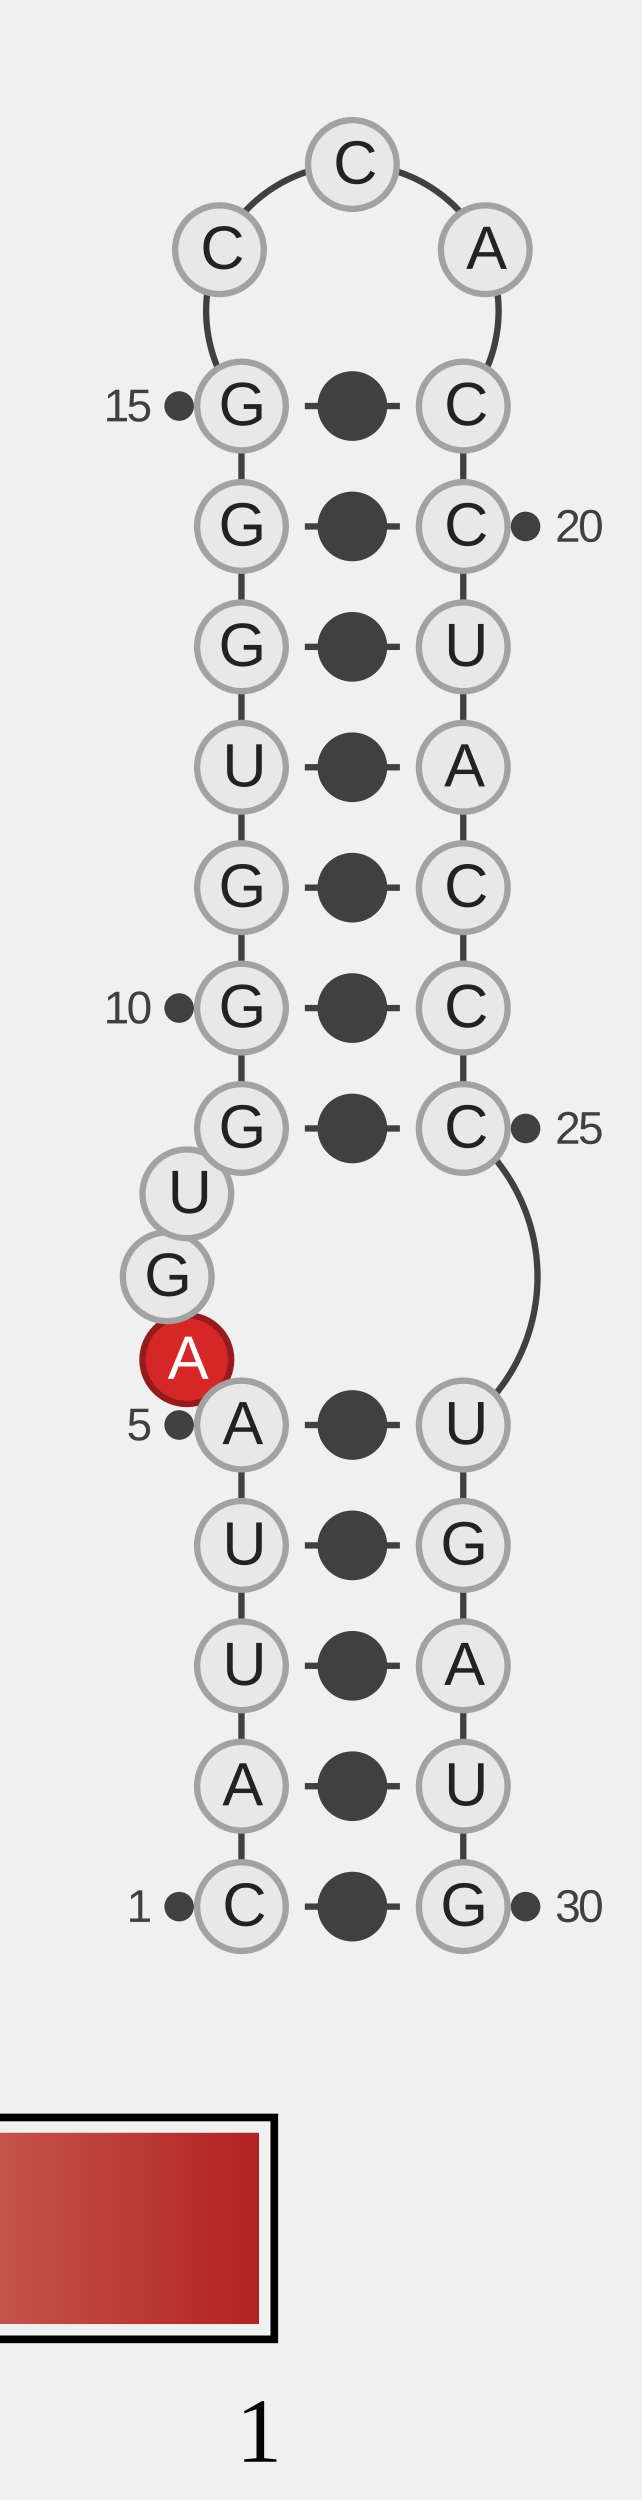
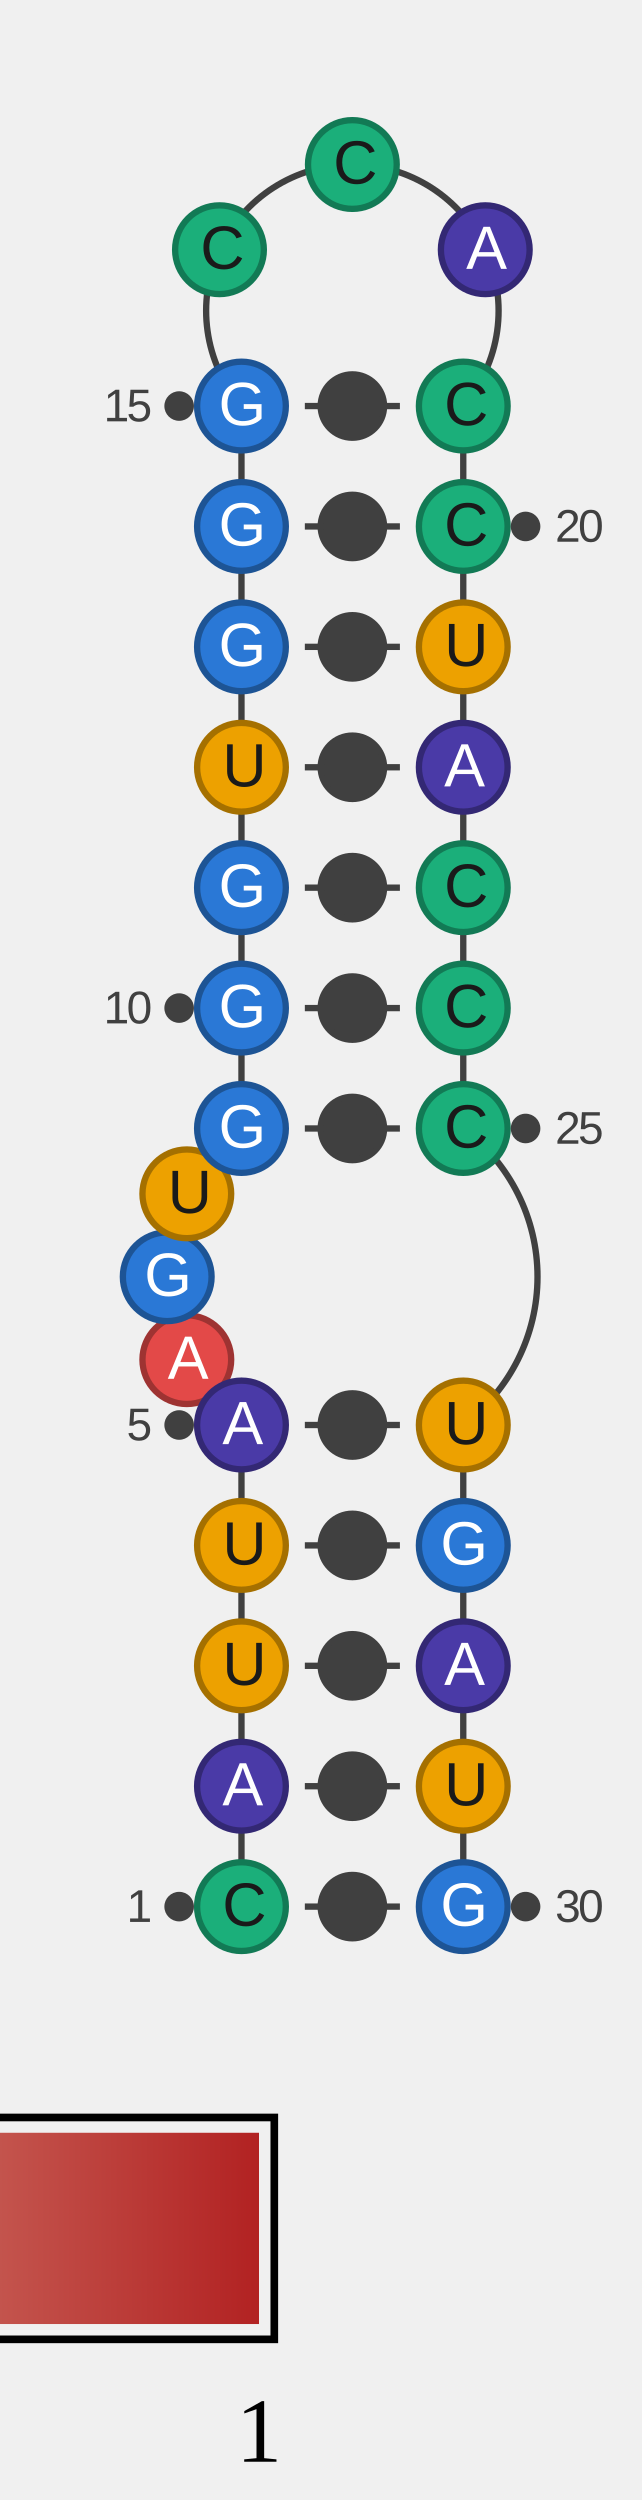
<svg xmlns="http://www.w3.org/2000/svg" width="83.854" height="326.773" viewBox="0 0 83.854 326.773">
  <path d="M 31.562 186.261 A 24.201 24.201 206.602 0 1 24.419 177.718" stroke="#404040" stroke-width="0.828" fill="none" />
  <path d="M 24.419 177.718 A 24.201 24.201 180.0 0 1 21.857 166.882" stroke="#404040" stroke-width="0.828" fill="none" />
  <path d="M 21.857 166.882 A 24.201 24.201 153.398 0 1 24.419 156.045" stroke="#404040" stroke-width="0.828" fill="none" />
  <path d="M 24.419 156.045 A 24.201 24.201 153.398 0 1 31.562 147.503" stroke="#404040" stroke-width="0.828" fill="none" />
  <path d="M 60.553 147.503 A 24.201 24.201 53.204 0 1 60.553 186.261" stroke="#404040" stroke-width="0.828" fill="none" />
  <g>
-     <circle cx="24.419" cy="177.718" r="5.798" stroke="#951b1c" stroke-width="0.828" fill="#d62728" />
+     <circle cx="24.419" cy="177.718" r="5.798" stroke="#9e3332" stroke-width="0.828" fill="#e34948" />
    <text x="21.919" y="180.218" style="fill:#ffffff;font-family:Arial;font-size:8;">A</text>
  </g>
  <g>
-     <circle cx="21.857" cy="166.882" r="5.798" stroke="#a2a2a2" stroke-width="0.828" fill="#e8e8e8" />
-     <text x="18.857" y="169.382" style="fill:#222222;font-family:Arial;font-size:8;">G</text>
-   </g>
-   <g>
-     <circle cx="24.419" cy="156.045" r="5.798" stroke="#a2a2a2" stroke-width="0.828" fill="#e8e8e8" />
-     <text x="21.919" y="158.545" style="fill:#222222;font-family:Arial;font-size:8;">U</text>
+     <circle cx="21.857" cy="166.882" r="5.798" stroke="#1d5495" stroke-width="0.828" fill="#2a78d6" />
+     <text x="18.857" y="169.382" style="fill:#ffffff;font-family:Arial;font-size:8;">G</text>
+   </g>
+   <g>
+     <circle cx="24.419" cy="156.045" r="5.798" stroke="#a57000" stroke-width="0.828" fill="#eda100" />
+     <text x="21.919" y="158.545" style="fill:#1a1a1a;font-family:Arial;font-size:8;">U</text>
  </g>
  <path d="M 31.562 53.074 A 19.113 19.113 155.338 0 1 28.688 32.641" stroke="#404040" stroke-width="0.828" fill="none" />
  <path d="M 28.688 32.641 A 19.113 19.113 155.338 0 1 46.058 21.503" stroke="#404040" stroke-width="0.828" fill="none" />
  <path d="M 46.058 21.503 A 19.113 19.113 90.0 0 1 63.428 32.641" stroke="#404040" stroke-width="0.828" fill="none" />
  <path d="M 63.428 32.641 A 19.113 19.113 24.662 0 1 60.553 53.074" stroke="#404040" stroke-width="0.828" fill="none" />
  <g>
-     <circle cx="28.688" cy="32.641" r="5.798" stroke="#a2a2a2" stroke-width="0.828" fill="#e8e8e8" />
-     <text x="26.188" y="35.141" style="fill:#222222;font-family:Arial;font-size:8;">C</text>
-   </g>
-   <g>
-     <circle cx="46.058" cy="21.503" r="5.798" stroke="#a2a2a2" stroke-width="0.828" fill="#e8e8e8" />
-     <text x="43.558" y="24.003" style="fill:#222222;font-family:Arial;font-size:8;">C</text>
-   </g>
-   <g>
-     <circle cx="63.428" cy="32.641" r="5.798" stroke="#a2a2a2" stroke-width="0.828" fill="#e8e8e8" />
-     <text x="60.928" y="35.141" style="fill:#222222;font-family:Arial;font-size:8;">A</text>
+     <circle cx="28.688" cy="32.641" r="5.798" stroke="#127a55" stroke-width="0.828" fill="#1baf7a" />
+     <text x="26.188" y="35.141" style="fill:#1a1a1a;font-family:Arial;font-size:8;">C</text>
+   </g>
+   <g>
+     <circle cx="46.058" cy="21.503" r="5.798" stroke="#127a55" stroke-width="0.828" fill="#1baf7a" />
+     <text x="43.558" y="24.003" style="fill:#1a1a1a;font-family:Arial;font-size:8;">C</text>
+   </g>
+   <g>
+     <circle cx="63.428" cy="32.641" r="5.798" stroke="#332874" stroke-width="0.828" fill="#4a3aa7" />
+     <text x="60.928" y="35.141" style="fill:#ffffff;font-family:Arial;font-size:8;">A</text>
  </g>
  <line x1="31.562" y1="243.415" x2="31.562" y2="239.273" stroke="#404040" stroke-width="0.828" />
  <line x1="31.562" y1="227.677" x2="31.562" y2="223.535" stroke="#404040" stroke-width="0.828" />
  <line x1="31.562" y1="211.939" x2="31.562" y2="207.797" stroke="#404040" stroke-width="0.828" />
  <line x1="31.562" y1="196.201" x2="31.562" y2="192.059" stroke="#404040" stroke-width="0.828" />
  <line x1="60.553" y1="192.059" x2="60.553" y2="196.201" stroke="#404040" stroke-width="0.828" />
  <line x1="60.553" y1="207.797" x2="60.553" y2="211.939" stroke="#404040" stroke-width="0.828" />
  <line x1="60.553" y1="223.535" x2="60.553" y2="227.677" stroke="#404040" stroke-width="0.828" />
  <line x1="60.553" y1="239.273" x2="60.553" y2="243.415" stroke="#404040" stroke-width="0.828" />
  <line x1="39.845" y1="249.213" x2="41.916" y2="249.213" stroke="#404040" stroke-width="0.828" />
  <circle cx="46.058" cy="249.213" r="4.142" stroke="#404040" stroke-width="0.828" fill="#404040" />
  <line x1="50.199" y1="249.213" x2="52.27" y2="249.213" stroke="#404040" stroke-width="0.828" />
  <g>
-     <circle cx="31.562" cy="249.213" r="5.798" stroke="#a2a2a2" stroke-width="0.828" fill="#e8e8e8" />
-     <text x="29.062" y="251.713" style="fill:#222222;font-family:Arial;font-size:8;">C</text>
+     <circle cx="31.562" cy="249.213" r="5.798" stroke="#127a55" stroke-width="0.828" fill="#1baf7a" />
+     <text x="29.062" y="251.713" style="fill:#1a1a1a;font-family:Arial;font-size:8;">C</text>
  </g>
  <g>
    <text x="16.552" y="251.213" style="fill:#404040;font-family:Arial;font-size:6;">1</text>
  </g>
  <g>
    <circle cx="23.417" cy="249.213" r="1.933" stroke-width="0.0" fill="#404040" />
  </g>
  <g>
-     <circle cx="60.553" cy="249.213" r="5.798" stroke="#a2a2a2" stroke-width="0.828" fill="#e8e8e8" />
-     <text x="57.553" y="251.713" style="fill:#222222;font-family:Arial;font-size:8;">G</text>
+     <circle cx="60.553" cy="249.213" r="5.798" stroke="#1d5495" stroke-width="0.828" fill="#2a78d6" />
+     <text x="57.553" y="251.713" style="fill:#ffffff;font-family:Arial;font-size:8;">G</text>
  </g>
  <g>
    <text x="72.564" y="251.213" style="fill:#404040;font-family:Arial;font-size:6;">3</text>
  </g>
  <g>
    <text x="75.564" y="251.213" style="fill:#404040;font-family:Arial;font-size:6;">0</text>
  </g>
  <g>
    <circle cx="68.698" cy="249.213" r="1.933" stroke-width="0.0" fill="#404040" />
  </g>
  <line x1="39.845" y1="233.475" x2="41.916" y2="233.475" stroke="#404040" stroke-width="0.828" />
  <circle cx="46.058" cy="233.475" r="4.142" stroke="#404040" stroke-width="0.828" fill="#404040" />
  <line x1="50.199" y1="233.475" x2="52.27" y2="233.475" stroke="#404040" stroke-width="0.828" />
  <g>
-     <circle cx="31.562" cy="233.475" r="5.798" stroke="#a2a2a2" stroke-width="0.828" fill="#e8e8e8" />
-     <text x="29.062" y="235.975" style="fill:#222222;font-family:Arial;font-size:8;">A</text>
-   </g>
-   <g>
-     <circle cx="60.553" cy="233.475" r="5.798" stroke="#a2a2a2" stroke-width="0.828" fill="#e8e8e8" />
-     <text x="58.053" y="235.975" style="fill:#222222;font-family:Arial;font-size:8;">U</text>
+     <circle cx="31.562" cy="233.475" r="5.798" stroke="#332874" stroke-width="0.828" fill="#4a3aa7" />
+     <text x="29.062" y="235.975" style="fill:#ffffff;font-family:Arial;font-size:8;">A</text>
+   </g>
+   <g>
+     <circle cx="60.553" cy="233.475" r="5.798" stroke="#a57000" stroke-width="0.828" fill="#eda100" />
+     <text x="58.053" y="235.975" style="fill:#1a1a1a;font-family:Arial;font-size:8;">U</text>
  </g>
  <line x1="39.845" y1="217.737" x2="41.916" y2="217.737" stroke="#404040" stroke-width="0.828" />
  <circle cx="46.058" cy="217.737" r="4.142" stroke="#404040" stroke-width="0.828" fill="#404040" />
  <line x1="50.199" y1="217.737" x2="52.27" y2="217.737" stroke="#404040" stroke-width="0.828" />
  <g>
-     <circle cx="31.562" cy="217.737" r="5.798" stroke="#a2a2a2" stroke-width="0.828" fill="#e8e8e8" />
-     <text x="29.062" y="220.237" style="fill:#222222;font-family:Arial;font-size:8;">U</text>
-   </g>
-   <g>
-     <circle cx="60.553" cy="217.737" r="5.798" stroke="#a2a2a2" stroke-width="0.828" fill="#e8e8e8" />
-     <text x="58.053" y="220.237" style="fill:#222222;font-family:Arial;font-size:8;">A</text>
+     <circle cx="31.562" cy="217.737" r="5.798" stroke="#a57000" stroke-width="0.828" fill="#eda100" />
+     <text x="29.062" y="220.237" style="fill:#1a1a1a;font-family:Arial;font-size:8;">U</text>
+   </g>
+   <g>
+     <circle cx="60.553" cy="217.737" r="5.798" stroke="#332874" stroke-width="0.828" fill="#4a3aa7" />
+     <text x="58.053" y="220.237" style="fill:#ffffff;font-family:Arial;font-size:8;">A</text>
  </g>
  <line x1="39.845" y1="201.999" x2="41.916" y2="201.999" stroke="#404040" stroke-width="0.828" />
  <circle cx="46.058" cy="201.999" r="4.142" stroke="#404040" stroke-width="0.828" fill="#404040" />
  <line x1="50.199" y1="201.999" x2="52.27" y2="201.999" stroke="#404040" stroke-width="0.828" />
  <g>
-     <circle cx="31.562" cy="201.999" r="5.798" stroke="#a2a2a2" stroke-width="0.828" fill="#e8e8e8" />
-     <text x="29.062" y="204.499" style="fill:#222222;font-family:Arial;font-size:8;">U</text>
-   </g>
-   <g>
-     <circle cx="60.553" cy="201.999" r="5.798" stroke="#a2a2a2" stroke-width="0.828" fill="#e8e8e8" />
-     <text x="57.553" y="204.499" style="fill:#222222;font-family:Arial;font-size:8;">G</text>
+     <circle cx="31.562" cy="201.999" r="5.798" stroke="#a57000" stroke-width="0.828" fill="#eda100" />
+     <text x="29.062" y="204.499" style="fill:#1a1a1a;font-family:Arial;font-size:8;">U</text>
+   </g>
+   <g>
+     <circle cx="60.553" cy="201.999" r="5.798" stroke="#1d5495" stroke-width="0.828" fill="#2a78d6" />
+     <text x="57.553" y="204.499" style="fill:#ffffff;font-family:Arial;font-size:8;">G</text>
  </g>
  <line x1="39.845" y1="186.261" x2="41.916" y2="186.261" stroke="#404040" stroke-width="0.828" />
  <circle cx="46.058" cy="186.261" r="4.142" stroke="#404040" stroke-width="0.828" fill="#404040" />
  <line x1="50.199" y1="186.261" x2="52.27" y2="186.261" stroke="#404040" stroke-width="0.828" />
  <g>
-     <circle cx="31.562" cy="186.261" r="5.798" stroke="#a2a2a2" stroke-width="0.828" fill="#e8e8e8" />
-     <text x="29.062" y="188.761" style="fill:#222222;font-family:Arial;font-size:8;">A</text>
+     <circle cx="31.562" cy="186.261" r="5.798" stroke="#332874" stroke-width="0.828" fill="#4a3aa7" />
+     <text x="29.062" y="188.761" style="fill:#ffffff;font-family:Arial;font-size:8;">A</text>
  </g>
  <g>
    <text x="16.552" y="188.261" style="fill:#404040;font-family:Arial;font-size:6;">5</text>
  </g>
  <g>
    <circle cx="23.417" cy="186.261" r="1.933" stroke-width="0.0" fill="#404040" />
  </g>
  <g>
-     <circle cx="60.553" cy="186.261" r="5.798" stroke="#a2a2a2" stroke-width="0.828" fill="#e8e8e8" />
-     <text x="58.053" y="188.761" style="fill:#222222;font-family:Arial;font-size:8;">U</text>
+     <circle cx="60.553" cy="186.261" r="5.798" stroke="#a57000" stroke-width="0.828" fill="#eda100" />
+     <text x="58.053" y="188.761" style="fill:#1a1a1a;font-family:Arial;font-size:8;">U</text>
  </g>
  <line x1="31.562" y1="141.704" x2="31.562" y2="137.563" stroke="#404040" stroke-width="0.828" />
  <line x1="31.562" y1="125.966" x2="31.562" y2="121.825" stroke="#404040" stroke-width="0.828" />
  <line x1="31.562" y1="110.228" x2="31.562" y2="106.087" stroke="#404040" stroke-width="0.828" />
  <line x1="31.562" y1="94.49" x2="31.562" y2="90.349" stroke="#404040" stroke-width="0.828" />
  <line x1="31.562" y1="78.752" x2="31.562" y2="74.611" stroke="#404040" stroke-width="0.828" />
  <line x1="31.562" y1="63.014" x2="31.562" y2="58.873" stroke="#404040" stroke-width="0.828" />
  <line x1="60.553" y1="58.873" x2="60.553" y2="63.014" stroke="#404040" stroke-width="0.828" />
  <line x1="60.553" y1="74.611" x2="60.553" y2="78.752" stroke="#404040" stroke-width="0.828" />
  <line x1="60.553" y1="90.349" x2="60.553" y2="94.49" stroke="#404040" stroke-width="0.828" />
  <line x1="60.553" y1="106.087" x2="60.553" y2="110.228" stroke="#404040" stroke-width="0.828" />
  <line x1="60.553" y1="121.825" x2="60.553" y2="125.966" stroke="#404040" stroke-width="0.828" />
  <line x1="60.553" y1="137.563" x2="60.553" y2="141.704" stroke="#404040" stroke-width="0.828" />
  <line x1="39.845" y1="147.503" x2="41.916" y2="147.503" stroke="#404040" stroke-width="0.828" />
  <circle cx="46.058" cy="147.503" r="4.142" stroke="#404040" stroke-width="0.828" fill="#404040" />
  <line x1="50.199" y1="147.503" x2="52.27" y2="147.503" stroke="#404040" stroke-width="0.828" />
  <g>
-     <circle cx="31.562" cy="147.503" r="5.798" stroke="#a2a2a2" stroke-width="0.828" fill="#e8e8e8" />
-     <text x="28.562" y="150.003" style="fill:#222222;font-family:Arial;font-size:8;">G</text>
-   </g>
-   <g>
-     <circle cx="60.553" cy="147.503" r="5.798" stroke="#a2a2a2" stroke-width="0.828" fill="#e8e8e8" />
-     <text x="58.053" y="150.003" style="fill:#222222;font-family:Arial;font-size:8;">C</text>
+     <circle cx="31.562" cy="147.503" r="5.798" stroke="#1d5495" stroke-width="0.828" fill="#2a78d6" />
+     <text x="28.562" y="150.003" style="fill:#ffffff;font-family:Arial;font-size:8;">G</text>
+   </g>
+   <g>
+     <circle cx="60.553" cy="147.503" r="5.798" stroke="#127a55" stroke-width="0.828" fill="#1baf7a" />
+     <text x="58.053" y="150.003" style="fill:#1a1a1a;font-family:Arial;font-size:8;">C</text>
  </g>
  <g>
    <text x="72.564" y="149.503" style="fill:#404040;font-family:Arial;font-size:6;">2</text>
  </g>
  <g>
    <text x="75.564" y="149.503" style="fill:#404040;font-family:Arial;font-size:6;">5</text>
  </g>
  <g>
    <circle cx="68.698" cy="147.503" r="1.933" stroke-width="0.0" fill="#404040" />
  </g>
  <line x1="39.845" y1="131.765" x2="41.916" y2="131.765" stroke="#404040" stroke-width="0.828" />
  <circle cx="46.058" cy="131.765" r="4.142" stroke="#404040" stroke-width="0.828" fill="#404040" />
  <line x1="50.199" y1="131.765" x2="52.27" y2="131.765" stroke="#404040" stroke-width="0.828" />
  <g>
-     <circle cx="31.562" cy="131.765" r="5.798" stroke="#a2a2a2" stroke-width="0.828" fill="#e8e8e8" />
-     <text x="28.562" y="134.265" style="fill:#222222;font-family:Arial;font-size:8;">G</text>
+     <circle cx="31.562" cy="131.765" r="5.798" stroke="#1d5495" stroke-width="0.828" fill="#2a78d6" />
+     <text x="28.562" y="134.265" style="fill:#ffffff;font-family:Arial;font-size:8;">G</text>
  </g>
  <g>
    <text x="16.552" y="133.765" style="fill:#404040;font-family:Arial;font-size:6;">0</text>
  </g>
  <g>
    <text x="13.552" y="133.765" style="fill:#404040;font-family:Arial;font-size:6;">1</text>
  </g>
  <g>
    <circle cx="23.417" cy="131.765" r="1.933" stroke-width="0.0" fill="#404040" />
  </g>
  <g>
-     <circle cx="60.553" cy="131.765" r="5.798" stroke="#a2a2a2" stroke-width="0.828" fill="#e8e8e8" />
-     <text x="58.053" y="134.265" style="fill:#222222;font-family:Arial;font-size:8;">C</text>
+     <circle cx="60.553" cy="131.765" r="5.798" stroke="#127a55" stroke-width="0.828" fill="#1baf7a" />
+     <text x="58.053" y="134.265" style="fill:#1a1a1a;font-family:Arial;font-size:8;">C</text>
  </g>
  <line x1="39.845" y1="116.027" x2="41.916" y2="116.027" stroke="#404040" stroke-width="0.828" />
  <circle cx="46.058" cy="116.027" r="4.142" stroke="#404040" stroke-width="0.828" fill="#404040" />
  <line x1="50.199" y1="116.027" x2="52.27" y2="116.027" stroke="#404040" stroke-width="0.828" />
  <g>
-     <circle cx="31.562" cy="116.027" r="5.798" stroke="#a2a2a2" stroke-width="0.828" fill="#e8e8e8" />
-     <text x="28.562" y="118.527" style="fill:#222222;font-family:Arial;font-size:8;">G</text>
-   </g>
-   <g>
-     <circle cx="60.553" cy="116.027" r="5.798" stroke="#a2a2a2" stroke-width="0.828" fill="#e8e8e8" />
-     <text x="58.053" y="118.527" style="fill:#222222;font-family:Arial;font-size:8;">C</text>
+     <circle cx="31.562" cy="116.027" r="5.798" stroke="#1d5495" stroke-width="0.828" fill="#2a78d6" />
+     <text x="28.562" y="118.527" style="fill:#ffffff;font-family:Arial;font-size:8;">G</text>
+   </g>
+   <g>
+     <circle cx="60.553" cy="116.027" r="5.798" stroke="#127a55" stroke-width="0.828" fill="#1baf7a" />
+     <text x="58.053" y="118.527" style="fill:#1a1a1a;font-family:Arial;font-size:8;">C</text>
  </g>
  <line x1="39.845" y1="100.289" x2="41.916" y2="100.289" stroke="#404040" stroke-width="0.828" />
  <circle cx="46.058" cy="100.289" r="4.142" stroke="#404040" stroke-width="0.828" fill="#404040" />
  <line x1="50.199" y1="100.289" x2="52.27" y2="100.289" stroke="#404040" stroke-width="0.828" />
  <g>
-     <circle cx="31.562" cy="100.289" r="5.798" stroke="#a2a2a2" stroke-width="0.828" fill="#e8e8e8" />
-     <text x="29.062" y="102.789" style="fill:#222222;font-family:Arial;font-size:8;">U</text>
-   </g>
-   <g>
-     <circle cx="60.553" cy="100.289" r="5.798" stroke="#a2a2a2" stroke-width="0.828" fill="#e8e8e8" />
-     <text x="58.053" y="102.789" style="fill:#222222;font-family:Arial;font-size:8;">A</text>
+     <circle cx="31.562" cy="100.289" r="5.798" stroke="#a57000" stroke-width="0.828" fill="#eda100" />
+     <text x="29.062" y="102.789" style="fill:#1a1a1a;font-family:Arial;font-size:8;">U</text>
+   </g>
+   <g>
+     <circle cx="60.553" cy="100.289" r="5.798" stroke="#332874" stroke-width="0.828" fill="#4a3aa7" />
+     <text x="58.053" y="102.789" style="fill:#ffffff;font-family:Arial;font-size:8;">A</text>
  </g>
  <line x1="39.845" y1="84.55" x2="41.916" y2="84.55" stroke="#404040" stroke-width="0.828" />
  <circle cx="46.058" cy="84.55" r="4.142" stroke="#404040" stroke-width="0.828" fill="#404040" />
  <line x1="50.199" y1="84.55" x2="52.27" y2="84.55" stroke="#404040" stroke-width="0.828" />
  <g>
-     <circle cx="31.562" cy="84.55" r="5.798" stroke="#a2a2a2" stroke-width="0.828" fill="#e8e8e8" />
-     <text x="28.562" y="87.05" style="fill:#222222;font-family:Arial;font-size:8;">G</text>
-   </g>
-   <g>
-     <circle cx="60.553" cy="84.55" r="5.798" stroke="#a2a2a2" stroke-width="0.828" fill="#e8e8e8" />
-     <text x="58.053" y="87.05" style="fill:#222222;font-family:Arial;font-size:8;">U</text>
+     <circle cx="31.562" cy="84.55" r="5.798" stroke="#1d5495" stroke-width="0.828" fill="#2a78d6" />
+     <text x="28.562" y="87.05" style="fill:#ffffff;font-family:Arial;font-size:8;">G</text>
+   </g>
+   <g>
+     <circle cx="60.553" cy="84.55" r="5.798" stroke="#a57000" stroke-width="0.828" fill="#eda100" />
+     <text x="58.053" y="87.05" style="fill:#1a1a1a;font-family:Arial;font-size:8;">U</text>
  </g>
  <line x1="39.845" y1="68.812" x2="41.916" y2="68.812" stroke="#404040" stroke-width="0.828" />
  <circle cx="46.058" cy="68.812" r="4.142" stroke="#404040" stroke-width="0.828" fill="#404040" />
  <line x1="50.199" y1="68.812" x2="52.27" y2="68.812" stroke="#404040" stroke-width="0.828" />
  <g>
-     <circle cx="31.562" cy="68.812" r="5.798" stroke="#a2a2a2" stroke-width="0.828" fill="#e8e8e8" />
-     <text x="28.562" y="71.312" style="fill:#222222;font-family:Arial;font-size:8;">G</text>
-   </g>
-   <g>
-     <circle cx="60.553" cy="68.812" r="5.798" stroke="#a2a2a2" stroke-width="0.828" fill="#e8e8e8" />
-     <text x="58.053" y="71.312" style="fill:#222222;font-family:Arial;font-size:8;">C</text>
+     <circle cx="31.562" cy="68.812" r="5.798" stroke="#1d5495" stroke-width="0.828" fill="#2a78d6" />
+     <text x="28.562" y="71.312" style="fill:#ffffff;font-family:Arial;font-size:8;">G</text>
+   </g>
+   <g>
+     <circle cx="60.553" cy="68.812" r="5.798" stroke="#127a55" stroke-width="0.828" fill="#1baf7a" />
+     <text x="58.053" y="71.312" style="fill:#1a1a1a;font-family:Arial;font-size:8;">C</text>
  </g>
  <g>
    <text x="72.564" y="70.812" style="fill:#404040;font-family:Arial;font-size:6;">2</text>
  </g>
  <g>
    <text x="75.564" y="70.812" style="fill:#404040;font-family:Arial;font-size:6;">0</text>
  </g>
  <g>
    <circle cx="68.698" cy="68.812" r="1.933" stroke-width="0.0" fill="#404040" />
  </g>
  <line x1="39.845" y1="53.074" x2="41.916" y2="53.074" stroke="#404040" stroke-width="0.828" />
  <circle cx="46.058" cy="53.074" r="4.142" stroke="#404040" stroke-width="0.828" fill="#404040" />
  <line x1="50.199" y1="53.074" x2="52.27" y2="53.074" stroke="#404040" stroke-width="0.828" />
  <g>
-     <circle cx="31.562" cy="53.074" r="5.798" stroke="#a2a2a2" stroke-width="0.828" fill="#e8e8e8" />
-     <text x="28.562" y="55.574" style="fill:#222222;font-family:Arial;font-size:8;">G</text>
+     <circle cx="31.562" cy="53.074" r="5.798" stroke="#1d5495" stroke-width="0.828" fill="#2a78d6" />
+     <text x="28.562" y="55.574" style="fill:#ffffff;font-family:Arial;font-size:8;">G</text>
  </g>
  <g>
    <text x="16.552" y="55.074" style="fill:#404040;font-family:Arial;font-size:6;">5</text>
  </g>
  <g>
    <text x="13.552" y="55.074" style="fill:#404040;font-family:Arial;font-size:6;">1</text>
  </g>
  <g>
    <circle cx="23.417" cy="53.074" r="1.933" stroke-width="0.0" fill="#404040" />
  </g>
  <g>
-     <circle cx="60.553" cy="53.074" r="5.798" stroke="#a2a2a2" stroke-width="0.828" fill="#e8e8e8" />
-     <text x="58.053" y="55.574" style="fill:#222222;font-family:Arial;font-size:8;">C</text>
+     <circle cx="60.553" cy="53.074" r="5.798" stroke="#127a55" stroke-width="0.828" fill="#1baf7a" />
+     <text x="58.053" y="55.574" style="fill:#1a1a1a;font-family:Arial;font-size:8;">C</text>
  </g>
  <defs>
    <linearGradient id="reactivities_scale" x1="0%" x2="100%" y1="0%" y2="0%">
      <stop offset="0%" stop-color="lightyellow" />
      <stop offset="100%" stop-color="firebrick" />
    </linearGradient>
  </defs>
  <rect fill="url(#reactivities_scale)" x="-116.146" y="278.773" width="150" height="25" />
  <rect fill="none" x="-118.146" y="276.773" width="154" height="29" stroke="black" stroke-width="1" />
  <text text-anchor="middle" x="-116.146" y="321.773">0</text>
  <text text-anchor="middle" x="33.854" y="321.773">1</text>
  <text text-anchor="start" x="-118.146" y="271.773">Reactivity</text>
</svg>
